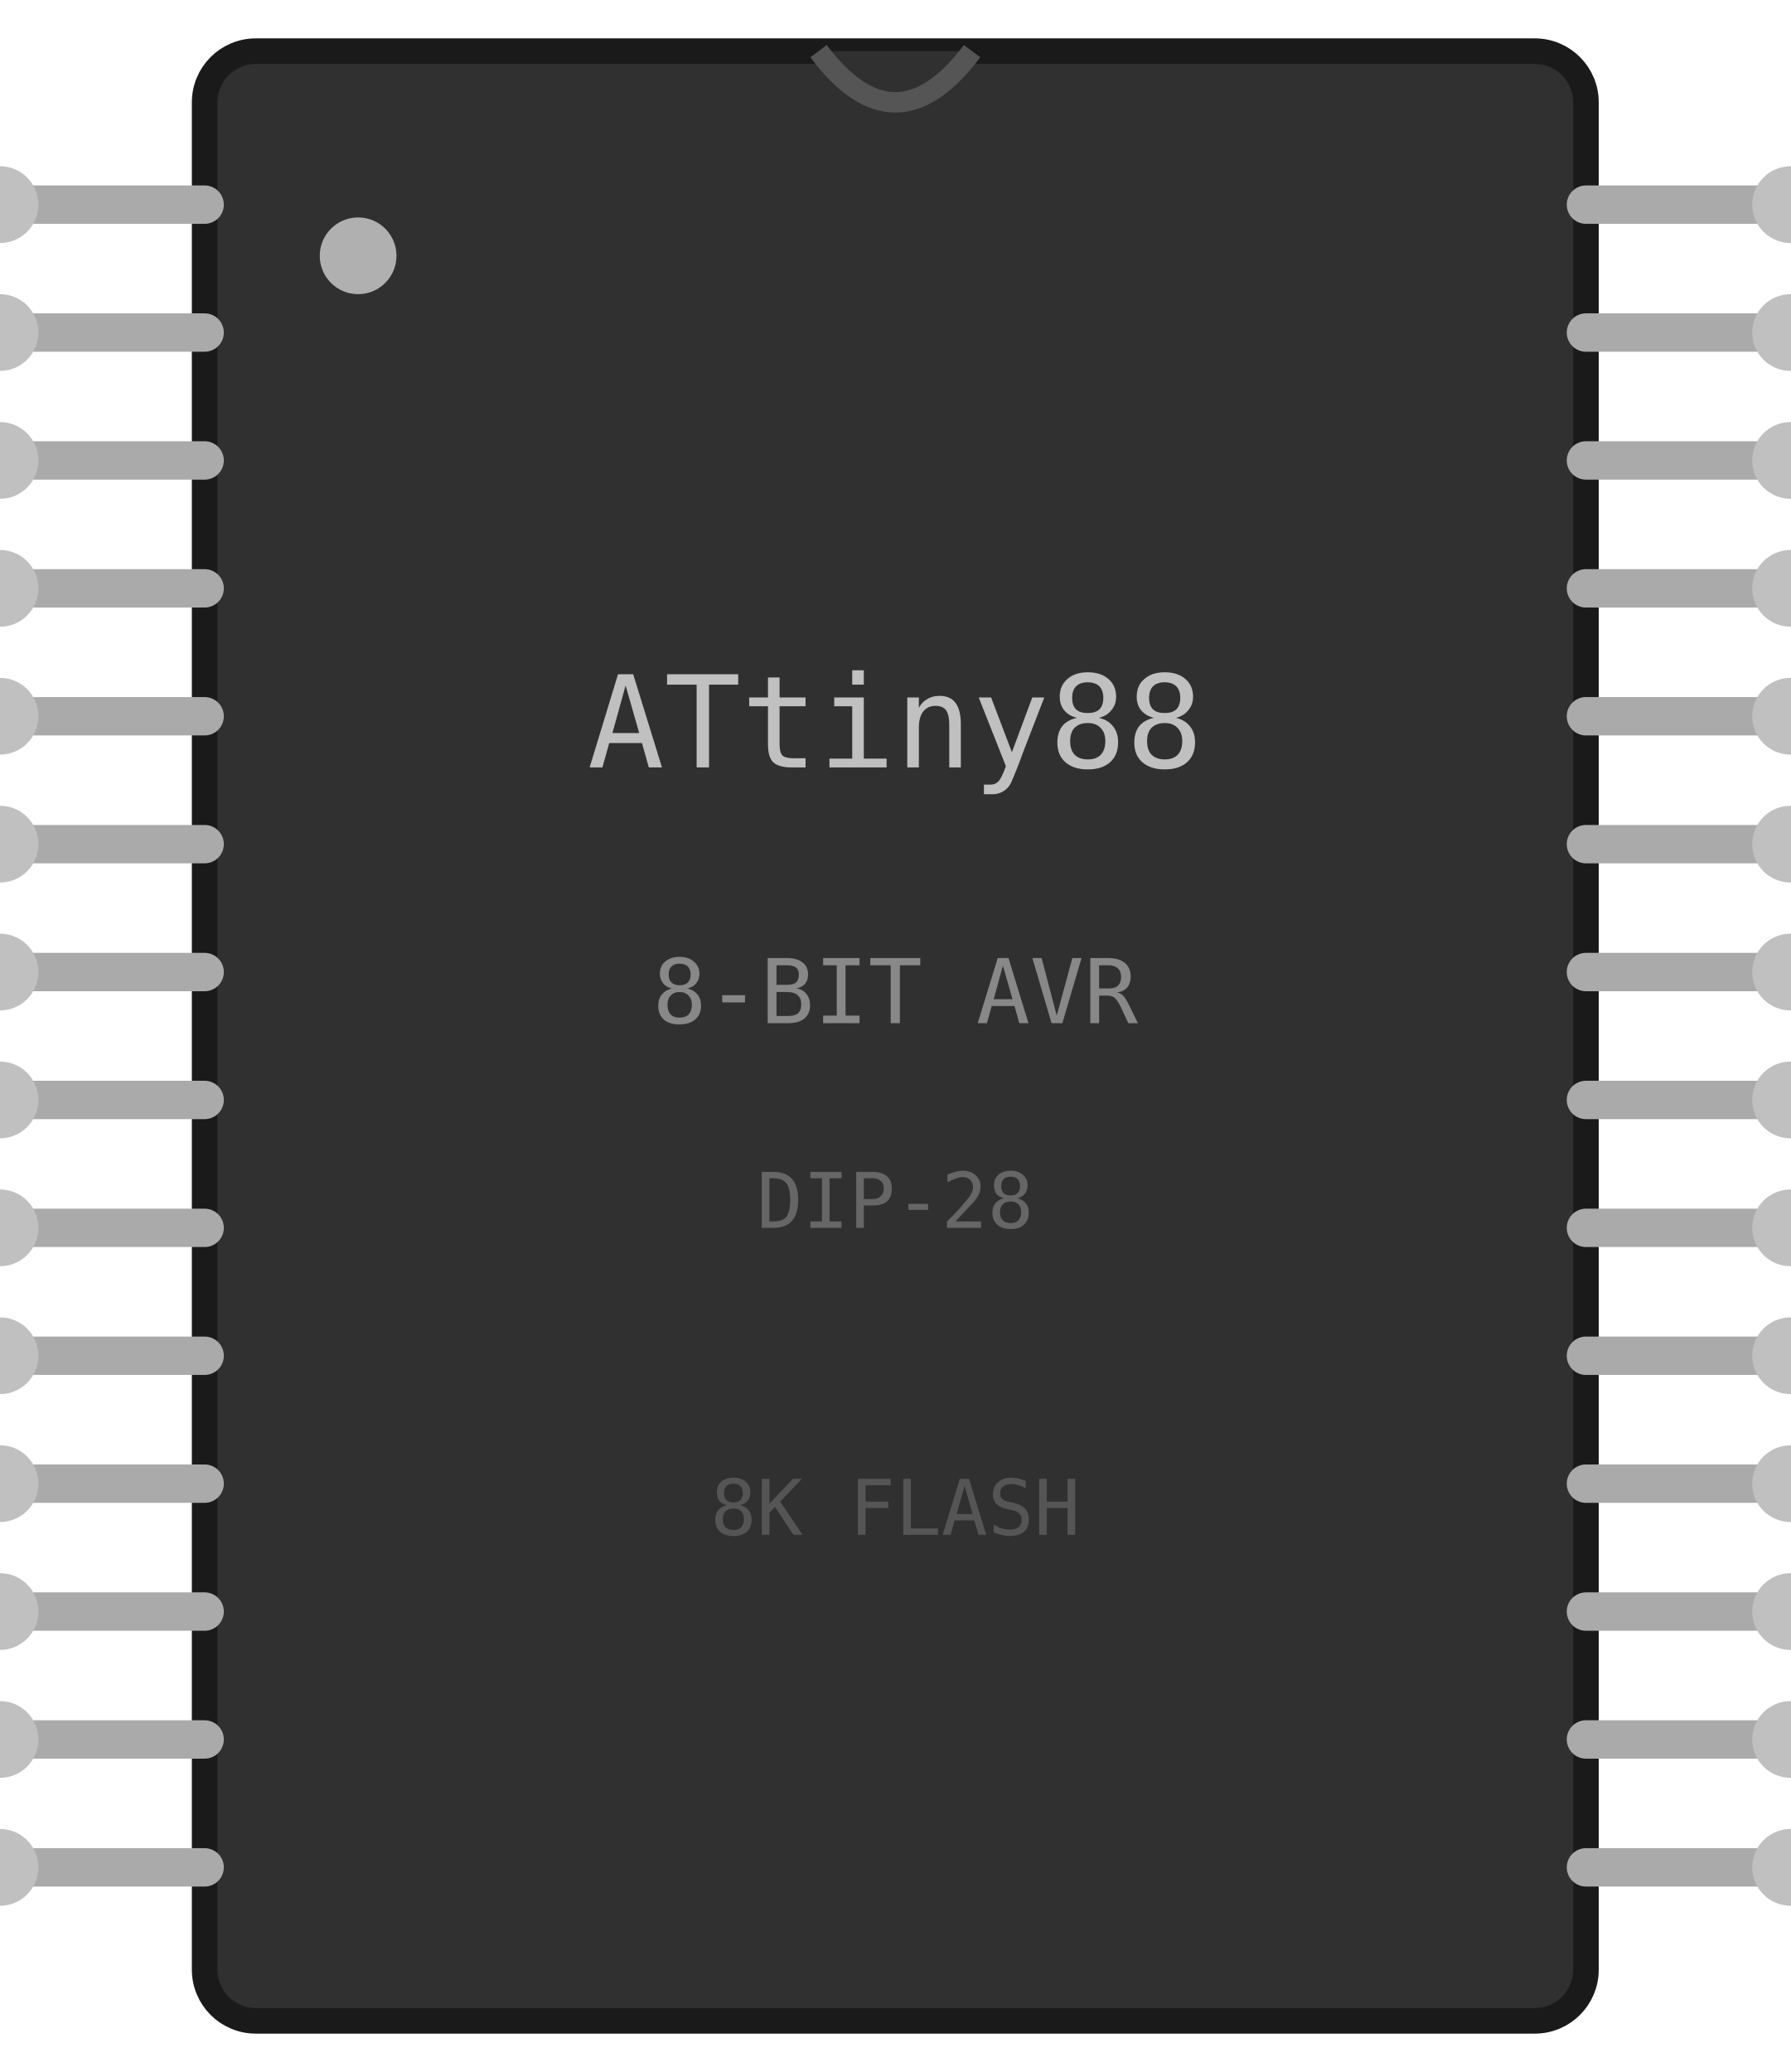
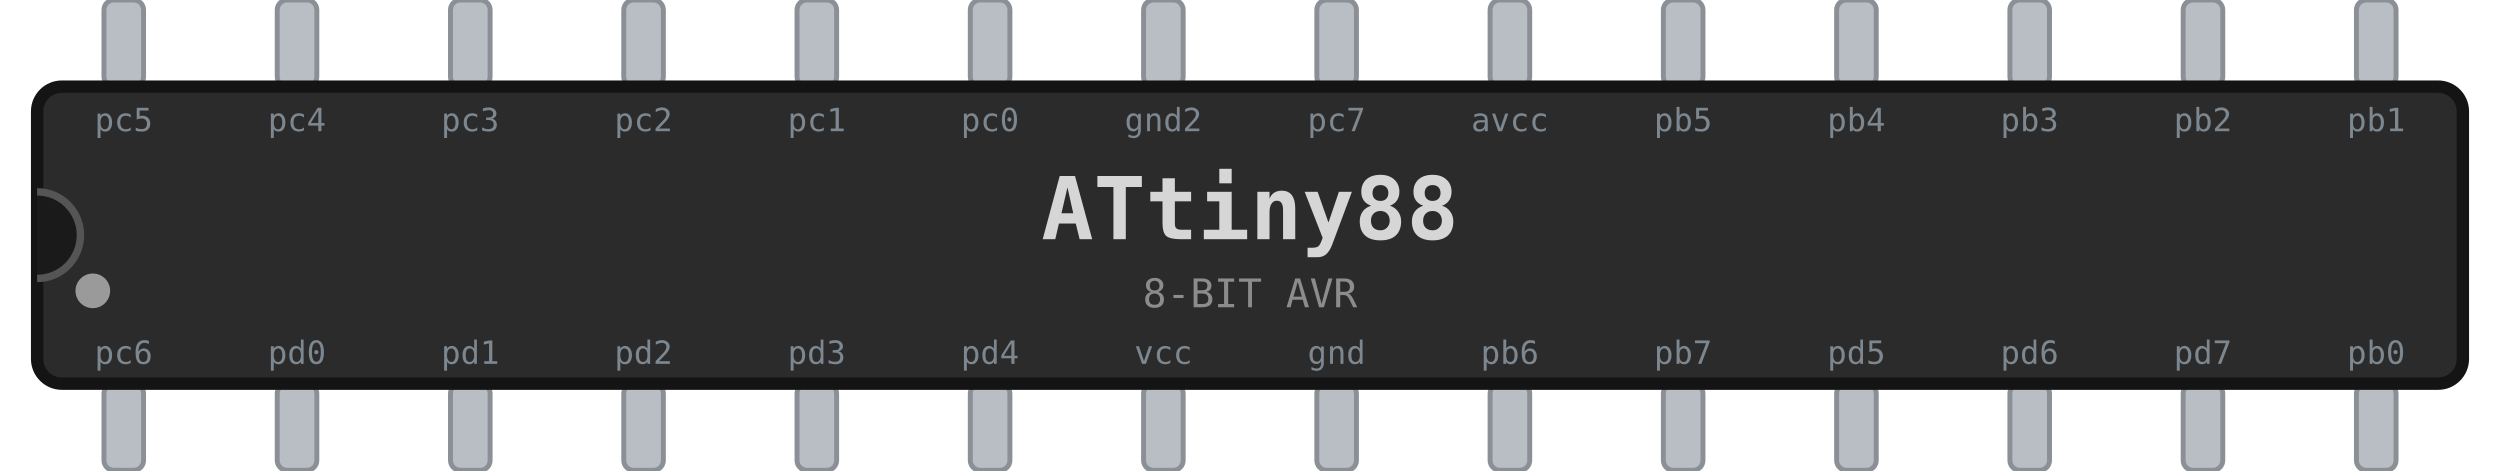
- <svg xmlns="http://www.w3.org/2000/svg" viewBox="0 0 70 81" width="70" height="81">
-   <rect x="8" y="2" width="54" height="77" rx="2" fill="#303030" stroke="#1a1a1a" stroke-width="1" />
-   <path d="M32 2 Q35 6 38 2" fill="#303030" stroke="#555" stroke-width="0.8" />
-   <circle cx="14" cy="10" r="1.5" fill="#b0b0b0" />
-   <text x="35" y="30" text-anchor="middle" font-family="monospace" font-size="5" fill="#c0c0c0">ATtiny88</text>
-   <text x="35" y="40" text-anchor="middle" font-family="monospace" font-size="3.5" fill="#888">8-BIT AVR</text>
-   <text x="35" y="48" text-anchor="middle" font-family="monospace" font-size="3" fill="#666">DIP-28</text>
-   <text x="35" y="60" text-anchor="middle" font-family="monospace" font-size="3" fill="#555">8K FLASH</text>
-   <g stroke="#aaa" stroke-width="1.5" stroke-linecap="round">
-     <line x1="0" y1="8" x2="8" y2="8" />
-     <line x1="0" y1="13" x2="8" y2="13" />
-     <line x1="0" y1="18" x2="8" y2="18" />
-     <line x1="0" y1="23" x2="8" y2="23" />
-     <line x1="0" y1="28" x2="8" y2="28" />
-     <line x1="0" y1="33" x2="8" y2="33" />
-     <line x1="0" y1="38" x2="8" y2="38" />
-     <line x1="0" y1="43" x2="8" y2="43" />
-     <line x1="0" y1="48" x2="8" y2="48" />
-     <line x1="0" y1="53" x2="8" y2="53" />
-     <line x1="0" y1="58" x2="8" y2="58" />
-     <line x1="0" y1="63" x2="8" y2="63" />
-     <line x1="0" y1="68" x2="8" y2="68" />
-     <line x1="0" y1="73" x2="8" y2="73" />
-   </g>
-   <g fill="#c0c0c0">
-     <circle cx="0" cy="8" r="1.5" />
-     <circle cx="0" cy="13" r="1.5" />
-     <circle cx="0" cy="18" r="1.5" />
-     <circle cx="0" cy="23" r="1.5" />
-     <circle cx="0" cy="28" r="1.5" />
-     <circle cx="0" cy="33" r="1.5" />
-     <circle cx="0" cy="38" r="1.5" />
-     <circle cx="0" cy="43" r="1.5" />
-     <circle cx="0" cy="48" r="1.5" />
-     <circle cx="0" cy="53" r="1.5" />
-     <circle cx="0" cy="58" r="1.5" />
-     <circle cx="0" cy="63" r="1.5" />
-     <circle cx="0" cy="68" r="1.5" />
-     <circle cx="0" cy="73" r="1.5" />
-   </g>
-   <g stroke="#aaa" stroke-width="1.5" stroke-linecap="round">
-     <line x1="62" y1="8" x2="70" y2="8" />
-     <line x1="62" y1="13" x2="70" y2="13" />
-     <line x1="62" y1="18" x2="70" y2="18" />
-     <line x1="62" y1="23" x2="70" y2="23" />
-     <line x1="62" y1="28" x2="70" y2="28" />
-     <line x1="62" y1="33" x2="70" y2="33" />
-     <line x1="62" y1="38" x2="70" y2="38" />
-     <line x1="62" y1="43" x2="70" y2="43" />
-     <line x1="62" y1="48" x2="70" y2="48" />
-     <line x1="62" y1="53" x2="70" y2="53" />
-     <line x1="62" y1="58" x2="70" y2="58" />
-     <line x1="62" y1="63" x2="70" y2="63" />
-     <line x1="62" y1="68" x2="70" y2="68" />
-     <line x1="62" y1="73" x2="70" y2="73" />
-   </g>
-   <g fill="#c0c0c0">
-     <circle cx="70" cy="8" r="1.5" />
-     <circle cx="70" cy="13" r="1.5" />
-     <circle cx="70" cy="18" r="1.5" />
-     <circle cx="70" cy="23" r="1.5" />
-     <circle cx="70" cy="28" r="1.5" />
-     <circle cx="70" cy="33" r="1.5" />
-     <circle cx="70" cy="38" r="1.5" />
-     <circle cx="70" cy="43" r="1.5" />
-     <circle cx="70" cy="48" r="1.5" />
-     <circle cx="70" cy="53" r="1.5" />
-     <circle cx="70" cy="58" r="1.5" />
-     <circle cx="70" cy="63" r="1.5" />
-     <circle cx="70" cy="68" r="1.5" />
-     <circle cx="70" cy="73" r="1.5" />
-   </g>
+ <svg xmlns="http://www.w3.org/2000/svg" viewBox="0 0 202 38" width="202" height="38">
+   <rect x="8.4" y="31" width="3.2" height="7" rx="0.8" fill="#b8bec4" stroke="#8a9096" stroke-width="0.4" />
+   <rect x="22.4" y="31" width="3.2" height="7" rx="0.8" fill="#b8bec4" stroke="#8a9096" stroke-width="0.4" />
+   <rect x="36.4" y="31" width="3.2" height="7" rx="0.8" fill="#b8bec4" stroke="#8a9096" stroke-width="0.4" />
+   <rect x="50.4" y="31" width="3.2" height="7" rx="0.8" fill="#b8bec4" stroke="#8a9096" stroke-width="0.4" />
+   <rect x="64.4" y="31" width="3.2" height="7" rx="0.8" fill="#b8bec4" stroke="#8a9096" stroke-width="0.4" />
+   <rect x="78.4" y="31" width="3.2" height="7" rx="0.8" fill="#b8bec4" stroke="#8a9096" stroke-width="0.4" />
+   <rect x="92.4" y="31" width="3.2" height="7" rx="0.8" fill="#b8bec4" stroke="#8a9096" stroke-width="0.4" />
+   <rect x="106.4" y="31" width="3.2" height="7" rx="0.8" fill="#b8bec4" stroke="#8a9096" stroke-width="0.4" />
+   <rect x="120.4" y="31" width="3.2" height="7" rx="0.8" fill="#b8bec4" stroke="#8a9096" stroke-width="0.4" />
+   <rect x="134.4" y="31" width="3.2" height="7" rx="0.8" fill="#b8bec4" stroke="#8a9096" stroke-width="0.4" />
+   <rect x="148.4" y="31" width="3.2" height="7" rx="0.8" fill="#b8bec4" stroke="#8a9096" stroke-width="0.4" />
+   <rect x="162.4" y="31" width="3.2" height="7" rx="0.8" fill="#b8bec4" stroke="#8a9096" stroke-width="0.4" />
+   <rect x="176.4" y="31" width="3.2" height="7" rx="0.8" fill="#b8bec4" stroke="#8a9096" stroke-width="0.4" />
+   <rect x="190.4" y="31" width="3.2" height="7" rx="0.8" fill="#b8bec4" stroke="#8a9096" stroke-width="0.4" />
+   <rect x="8.4" y="0" width="3.2" height="7" rx="0.8" fill="#b8bec4" stroke="#8a9096" stroke-width="0.4" />
+   <rect x="22.4" y="0" width="3.2" height="7" rx="0.8" fill="#b8bec4" stroke="#8a9096" stroke-width="0.4" />
+   <rect x="36.4" y="0" width="3.2" height="7" rx="0.8" fill="#b8bec4" stroke="#8a9096" stroke-width="0.4" />
+   <rect x="50.4" y="0" width="3.2" height="7" rx="0.8" fill="#b8bec4" stroke="#8a9096" stroke-width="0.4" />
+   <rect x="64.4" y="0" width="3.2" height="7" rx="0.8" fill="#b8bec4" stroke="#8a9096" stroke-width="0.4" />
+   <rect x="78.4" y="0" width="3.2" height="7" rx="0.8" fill="#b8bec4" stroke="#8a9096" stroke-width="0.4" />
+   <rect x="92.4" y="0" width="3.2" height="7" rx="0.8" fill="#b8bec4" stroke="#8a9096" stroke-width="0.4" />
+   <rect x="106.4" y="0" width="3.2" height="7" rx="0.8" fill="#b8bec4" stroke="#8a9096" stroke-width="0.4" />
+   <rect x="120.4" y="0" width="3.2" height="7" rx="0.8" fill="#b8bec4" stroke="#8a9096" stroke-width="0.4" />
+   <rect x="134.4" y="0" width="3.2" height="7" rx="0.8" fill="#b8bec4" stroke="#8a9096" stroke-width="0.4" />
+   <rect x="148.4" y="0" width="3.2" height="7" rx="0.8" fill="#b8bec4" stroke="#8a9096" stroke-width="0.4" />
+   <rect x="162.4" y="0" width="3.2" height="7" rx="0.8" fill="#b8bec4" stroke="#8a9096" stroke-width="0.4" />
+   <rect x="176.4" y="0" width="3.2" height="7" rx="0.8" fill="#b8bec4" stroke="#8a9096" stroke-width="0.4" />
+   <rect x="190.4" y="0" width="3.2" height="7" rx="0.8" fill="#b8bec4" stroke="#8a9096" stroke-width="0.4" />
+   <rect x="3" y="7" width="196" height="24" rx="2" fill="#2b2b2b" stroke="#141414" stroke-width="1" />
+   <path d="M3 15.5 A3.5 3.5 0 0 1 3 22.5" fill="#1a1a1a" stroke="#555" stroke-width="0.6" />
+   <circle cx="7.5" cy="23.5" r="1.4" fill="#9a9a9a" />
+   <text x="101" y="19.33" text-anchor="middle" font-family="monospace" font-size="7" font-weight="bold" fill="#d6d6d6">ATtiny88</text>
+   <text x="101" y="24.83" text-anchor="middle" font-family="monospace" font-size="3.2" fill="#8c8c8c">8-BIT AVR</text>
+   <text x="10" y="29.4" text-anchor="middle" font-family="monospace" font-size="2.6" fill="#7d8790">pc6</text>
+   <text x="24" y="29.4" text-anchor="middle" font-family="monospace" font-size="2.6" fill="#7d8790">pd0</text>
+   <text x="38" y="29.4" text-anchor="middle" font-family="monospace" font-size="2.6" fill="#7d8790">pd1</text>
+   <text x="52" y="29.4" text-anchor="middle" font-family="monospace" font-size="2.6" fill="#7d8790">pd2</text>
+   <text x="66" y="29.4" text-anchor="middle" font-family="monospace" font-size="2.6" fill="#7d8790">pd3</text>
+   <text x="80" y="29.4" text-anchor="middle" font-family="monospace" font-size="2.6" fill="#7d8790">pd4</text>
+   <text x="94" y="29.4" text-anchor="middle" font-family="monospace" font-size="2.6" fill="#7d8790">vcc</text>
+   <text x="108" y="29.4" text-anchor="middle" font-family="monospace" font-size="2.6" fill="#7d8790">gnd</text>
+   <text x="122" y="29.4" text-anchor="middle" font-family="monospace" font-size="2.6" fill="#7d8790">pb6</text>
+   <text x="136" y="29.4" text-anchor="middle" font-family="monospace" font-size="2.6" fill="#7d8790">pb7</text>
+   <text x="150" y="29.4" text-anchor="middle" font-family="monospace" font-size="2.6" fill="#7d8790">pd5</text>
+   <text x="164" y="29.4" text-anchor="middle" font-family="monospace" font-size="2.6" fill="#7d8790">pd6</text>
+   <text x="178" y="29.4" text-anchor="middle" font-family="monospace" font-size="2.6" fill="#7d8790">pd7</text>
+   <text x="192" y="29.4" text-anchor="middle" font-family="monospace" font-size="2.6" fill="#7d8790">pb0</text>
+   <text x="10" y="10.6" text-anchor="middle" font-family="monospace" font-size="2.6" fill="#7d8790">pc5</text>
+   <text x="24" y="10.6" text-anchor="middle" font-family="monospace" font-size="2.6" fill="#7d8790">pc4</text>
+   <text x="38" y="10.6" text-anchor="middle" font-family="monospace" font-size="2.6" fill="#7d8790">pc3</text>
+   <text x="52" y="10.6" text-anchor="middle" font-family="monospace" font-size="2.6" fill="#7d8790">pc2</text>
+   <text x="66" y="10.6" text-anchor="middle" font-family="monospace" font-size="2.6" fill="#7d8790">pc1</text>
+   <text x="80" y="10.6" text-anchor="middle" font-family="monospace" font-size="2.6" fill="#7d8790">pc0</text>
+   <text x="94" y="10.6" text-anchor="middle" font-family="monospace" font-size="2.6" fill="#7d8790">gnd2</text>
+   <text x="108" y="10.6" text-anchor="middle" font-family="monospace" font-size="2.6" fill="#7d8790">pc7</text>
+   <text x="122" y="10.6" text-anchor="middle" font-family="monospace" font-size="2.6" fill="#7d8790">avcc</text>
+   <text x="136" y="10.6" text-anchor="middle" font-family="monospace" font-size="2.6" fill="#7d8790">pb5</text>
+   <text x="150" y="10.6" text-anchor="middle" font-family="monospace" font-size="2.6" fill="#7d8790">pb4</text>
+   <text x="164" y="10.6" text-anchor="middle" font-family="monospace" font-size="2.6" fill="#7d8790">pb3</text>
+   <text x="178" y="10.6" text-anchor="middle" font-family="monospace" font-size="2.6" fill="#7d8790">pb2</text>
+   <text x="192" y="10.6" text-anchor="middle" font-family="monospace" font-size="2.6" fill="#7d8790">pb1</text>
</svg>
